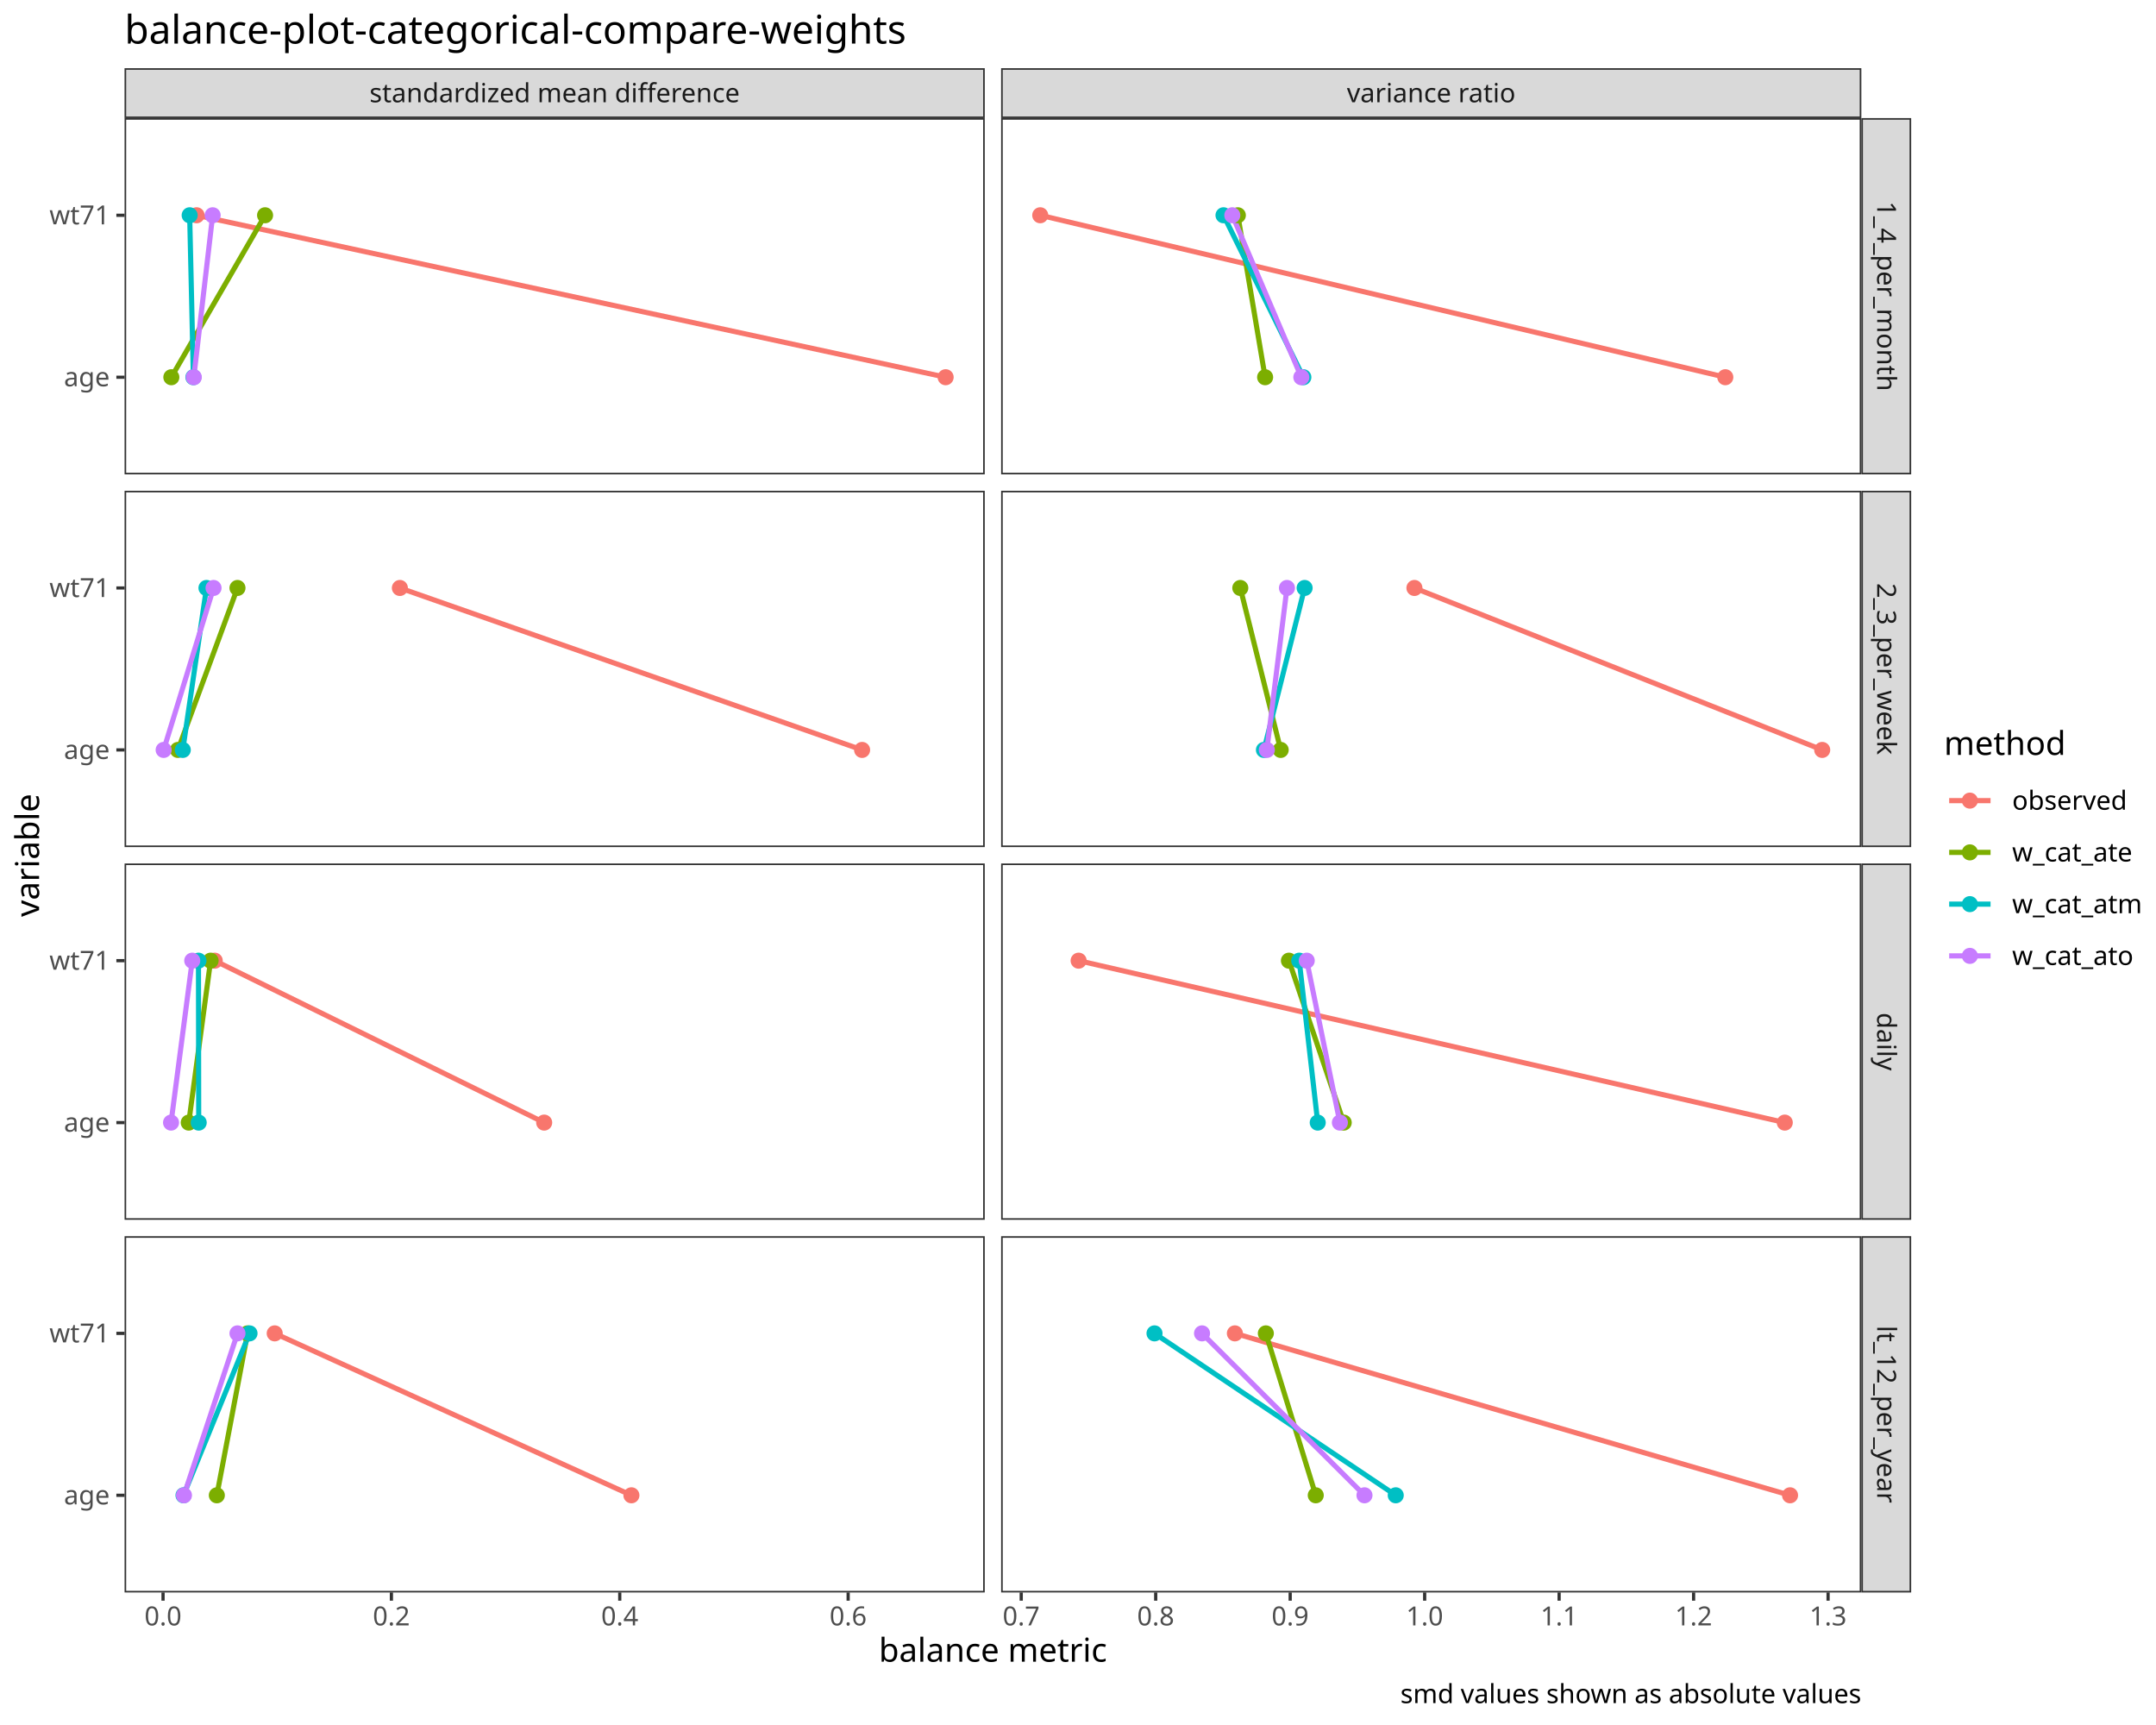
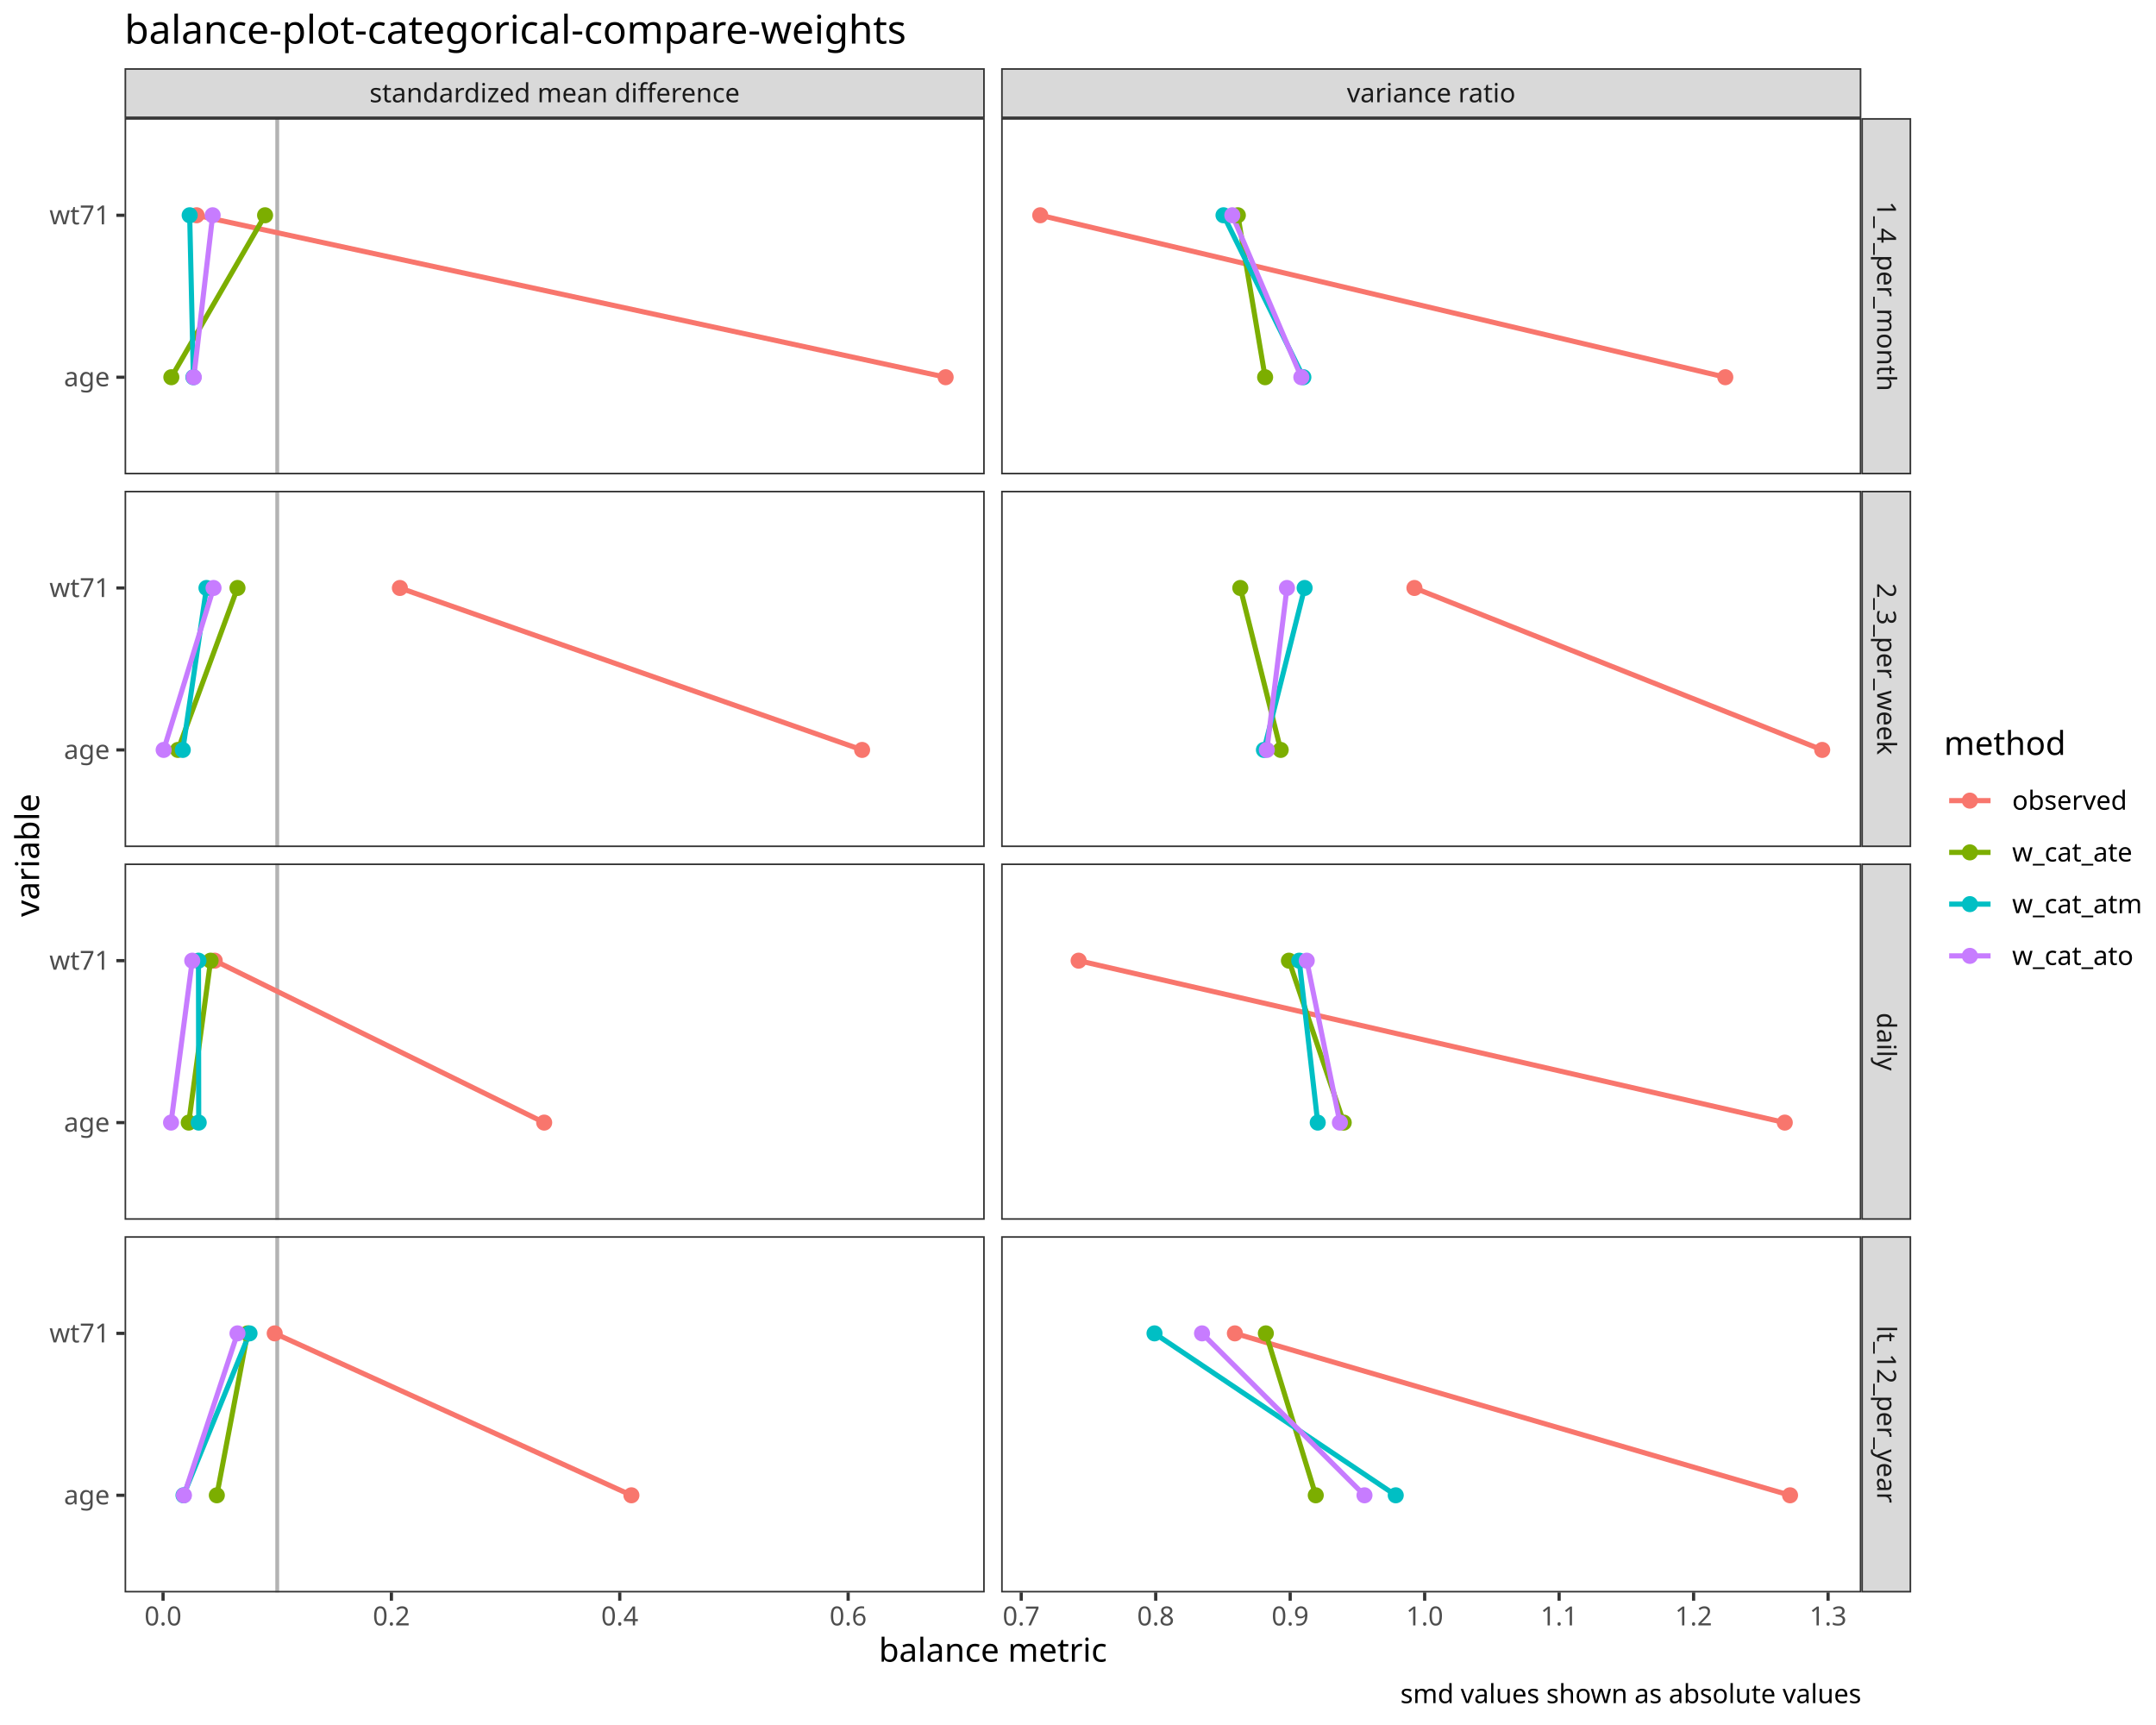
<svg xmlns="http://www.w3.org/2000/svg" class="svglite" data-engine-version="2.0" width="720.00pt" height="576.00pt" viewBox="0 0 720.00 576.00">
  <defs>
    <style type="text/css">
    .svglite line, .svglite polyline, .svglite polygon, .svglite path, .svglite rect, .svglite circle {
      fill: none;
      stroke: #000000;
      stroke-linecap: round;
      stroke-linejoin: round;
      stroke-miterlimit: 10.00;
    }
  </style>
  </defs>
  <rect width="100%" height="100%" style="stroke: none; fill: #FFFFFF;" />
  <defs>
    <clipPath id="cpMC4wMHw3MjAuMDB8MC4wMHw1NzYuMDA=">
      <rect x="0.00" y="0.00" width="720.00" height="576.00" />
    </clipPath>
  </defs>
  <g clip-path="url(#cpMC4wMHw3MjAuMDB8MC4wMHw1NzYuMDA=)">
    <rect x="0.00" y="0.00" width="720.00" height="576.00" style="stroke-width: 1.07; stroke: #FFFFFF; fill: #FFFFFF;" />
  </g>
  <defs>
    <clipPath id="cpNDEuNjB8MzI4Ljg1fDM5LjQzfDE1OC40MA==">
      <rect x="41.60" y="39.43" width="287.26" height="118.97" />
    </clipPath>
  </defs>
  <g clip-path="url(#cpNDEuNjB8MzI4Ljg1fDM5LjQzfDE1OC40MA==)">
    <rect x="41.60" y="39.43" width="287.26" height="118.97" style="stroke-width: 1.07; stroke: none; fill: #FFFFFF;" />
+     <line x1="92.58" y1="158.40" x2="92.58" y2="39.43" style="stroke-width: 1.28; stroke: #B3B3B3; stroke-linecap: butt;" />
    <polyline points="315.80,125.96 65.65,71.88 " style="stroke-width: 1.71; stroke: #F8766D; stroke-linecap: butt;" />
    <polyline points="57.22,125.96 88.52,71.88 " style="stroke-width: 1.71; stroke: #7CAE00; stroke-linecap: butt;" />
    <polyline points="64.58,125.96 63.34,71.88 " style="stroke-width: 1.71; stroke: #00BFC4; stroke-linecap: butt;" />
    <polyline points="64.72,125.96 71.02,71.88 " style="stroke-width: 1.71; stroke: #C77CFF; stroke-linecap: butt;" />
    <circle cx="315.80" cy="125.96" r="2.33" style="stroke-width: 0.71; stroke: #F8766D; fill: #F8766D;" />
    <circle cx="57.22" cy="125.96" r="2.33" style="stroke-width: 0.71; stroke: #7CAE00; fill: #7CAE00;" />
    <circle cx="64.58" cy="125.96" r="2.33" style="stroke-width: 0.71; stroke: #00BFC4; fill: #00BFC4;" />
    <circle cx="64.72" cy="125.96" r="2.33" style="stroke-width: 0.71; stroke: #C77CFF; fill: #C77CFF;" />
    <circle cx="65.65" cy="71.88" r="2.33" style="stroke-width: 0.71; stroke: #F8766D; fill: #F8766D;" />
    <circle cx="88.52" cy="71.88" r="2.33" style="stroke-width: 0.71; stroke: #7CAE00; fill: #7CAE00;" />
    <circle cx="63.34" cy="71.88" r="2.33" style="stroke-width: 0.71; stroke: #00BFC4; fill: #00BFC4;" />
    <circle cx="71.02" cy="71.88" r="2.33" style="stroke-width: 0.71; stroke: #C77CFF; fill: #C77CFF;" />
    <rect x="41.60" y="39.43" width="287.26" height="118.97" style="stroke-width: 1.07; stroke: #333333;" />
  </g>
  <g clip-path="url(#cpMC4wMHw3MjAuMDB8MC4wMHw1NzYuMDA=)">
</g>
  <defs>
    <clipPath id="cpNDEuNjB8MzI4Ljg1fDE2My44OHwyODIuODU=">
      <rect x="41.60" y="163.88" width="287.26" height="118.97" />
    </clipPath>
  </defs>
  <g clip-path="url(#cpNDEuNjB8MzI4Ljg1fDE2My44OHwyODIuODU=)">
    <rect x="41.60" y="163.88" width="287.26" height="118.97" style="stroke-width: 1.07; stroke: none; fill: #FFFFFF;" />
+     <line x1="92.58" y1="282.85" x2="92.58" y2="163.88" style="stroke-width: 1.28; stroke: #B3B3B3; stroke-linecap: butt;" />
    <polyline points="287.90,250.41 133.54,196.33 " style="stroke-width: 1.71; stroke: #F8766D; stroke-linecap: butt;" />
    <polyline points="59.41,250.41 79.31,196.33 " style="stroke-width: 1.71; stroke: #7CAE00; stroke-linecap: butt;" />
    <polyline points="61.04,250.41 68.95,196.33 " style="stroke-width: 1.71; stroke: #00BFC4; stroke-linecap: butt;" />
    <polyline points="54.65,250.41 71.31,196.33 " style="stroke-width: 1.71; stroke: #C77CFF; stroke-linecap: butt;" />
    <circle cx="287.90" cy="250.41" r="2.33" style="stroke-width: 0.71; stroke: #F8766D; fill: #F8766D;" />
    <circle cx="59.41" cy="250.41" r="2.33" style="stroke-width: 0.71; stroke: #7CAE00; fill: #7CAE00;" />
    <circle cx="61.04" cy="250.41" r="2.33" style="stroke-width: 0.71; stroke: #00BFC4; fill: #00BFC4;" />
    <circle cx="54.65" cy="250.41" r="2.33" style="stroke-width: 0.71; stroke: #C77CFF; fill: #C77CFF;" />
    <circle cx="133.54" cy="196.33" r="2.33" style="stroke-width: 0.71; stroke: #F8766D; fill: #F8766D;" />
    <circle cx="79.31" cy="196.33" r="2.33" style="stroke-width: 0.71; stroke: #7CAE00; fill: #7CAE00;" />
    <circle cx="68.95" cy="196.33" r="2.33" style="stroke-width: 0.71; stroke: #00BFC4; fill: #00BFC4;" />
    <circle cx="71.31" cy="196.33" r="2.33" style="stroke-width: 0.71; stroke: #C77CFF; fill: #C77CFF;" />
    <rect x="41.60" y="163.88" width="287.26" height="118.97" style="stroke-width: 1.07; stroke: #333333;" />
  </g>
  <g clip-path="url(#cpMC4wMHw3MjAuMDB8MC4wMHw1NzYuMDA=)">
</g>
  <defs>
    <clipPath id="cpNDEuNjB8MzI4Ljg1fDI4OC4zM3w0MDcuMzA=">
      <rect x="41.60" y="288.33" width="287.26" height="118.97" />
    </clipPath>
  </defs>
  <g clip-path="url(#cpNDEuNjB8MzI4Ljg1fDI4OC4zM3w0MDcuMzA=)">
    <rect x="41.60" y="288.33" width="287.26" height="118.97" style="stroke-width: 1.07; stroke: none; fill: #FFFFFF;" />
+     <line x1="92.58" y1="407.30" x2="92.58" y2="288.33" style="stroke-width: 1.28; stroke: #B3B3B3; stroke-linecap: butt;" />
    <polyline points="181.73,374.85 71.71,320.78 " style="stroke-width: 1.71; stroke: #F8766D; stroke-linecap: butt;" />
    <polyline points="63.03,374.85 70.33,320.78 " style="stroke-width: 1.71; stroke: #7CAE00; stroke-linecap: butt;" />
    <polyline points="66.36,374.85 66.28,320.78 " style="stroke-width: 1.71; stroke: #00BFC4; stroke-linecap: butt;" />
    <polyline points="57.12,374.85 64.20,320.78 " style="stroke-width: 1.71; stroke: #C77CFF; stroke-linecap: butt;" />
    <circle cx="181.73" cy="374.85" r="2.33" style="stroke-width: 0.71; stroke: #F8766D; fill: #F8766D;" />
    <circle cx="63.03" cy="374.85" r="2.33" style="stroke-width: 0.71; stroke: #7CAE00; fill: #7CAE00;" />
    <circle cx="66.36" cy="374.85" r="2.33" style="stroke-width: 0.71; stroke: #00BFC4; fill: #00BFC4;" />
    <circle cx="57.12" cy="374.85" r="2.33" style="stroke-width: 0.71; stroke: #C77CFF; fill: #C77CFF;" />
    <circle cx="71.71" cy="320.78" r="2.33" style="stroke-width: 0.71; stroke: #F8766D; fill: #F8766D;" />
    <circle cx="70.33" cy="320.78" r="2.33" style="stroke-width: 0.71; stroke: #7CAE00; fill: #7CAE00;" />
    <circle cx="66.28" cy="320.78" r="2.33" style="stroke-width: 0.71; stroke: #00BFC4; fill: #00BFC4;" />
    <circle cx="64.20" cy="320.78" r="2.33" style="stroke-width: 0.71; stroke: #C77CFF; fill: #C77CFF;" />
    <rect x="41.60" y="288.33" width="287.26" height="118.97" style="stroke-width: 1.07; stroke: #333333;" />
  </g>
  <g clip-path="url(#cpMC4wMHw3MjAuMDB8MC4wMHw1NzYuMDA=)">
</g>
  <defs>
    <clipPath id="cpNDEuNjB8MzI4Ljg1fDQxMi43OHw1MzEuNzU=">
      <rect x="41.60" y="412.78" width="287.26" height="118.97" />
    </clipPath>
  </defs>
  <g clip-path="url(#cpNDEuNjB8MzI4Ljg1fDQxMi43OHw1MzEuNzU=)">
    <rect x="41.60" y="412.78" width="287.26" height="118.97" style="stroke-width: 1.07; stroke: none; fill: #FFFFFF;" />
+     <line x1="92.58" y1="531.75" x2="92.58" y2="412.78" style="stroke-width: 1.28; stroke: #B3B3B3; stroke-linecap: butt;" />
    <polyline points="210.86,499.30 91.74,445.23 " style="stroke-width: 1.71; stroke: #F8766D; stroke-linecap: butt;" />
    <polyline points="72.41,499.30 82.67,445.23 " style="stroke-width: 1.71; stroke: #7CAE00; stroke-linecap: butt;" />
    <polyline points="61.28,499.30 83.33,445.23 " style="stroke-width: 1.71; stroke: #00BFC4; stroke-linecap: butt;" />
    <polyline points="61.43,499.30 79.31,445.23 " style="stroke-width: 1.71; stroke: #C77CFF; stroke-linecap: butt;" />
    <circle cx="210.86" cy="499.30" r="2.33" style="stroke-width: 0.71; stroke: #F8766D; fill: #F8766D;" />
    <circle cx="72.41" cy="499.30" r="2.33" style="stroke-width: 0.71; stroke: #7CAE00; fill: #7CAE00;" />
    <circle cx="61.28" cy="499.30" r="2.33" style="stroke-width: 0.71; stroke: #00BFC4; fill: #00BFC4;" />
    <circle cx="61.43" cy="499.30" r="2.33" style="stroke-width: 0.71; stroke: #C77CFF; fill: #C77CFF;" />
    <circle cx="91.74" cy="445.23" r="2.33" style="stroke-width: 0.71; stroke: #F8766D; fill: #F8766D;" />
    <circle cx="82.67" cy="445.23" r="2.33" style="stroke-width: 0.71; stroke: #7CAE00; fill: #7CAE00;" />
    <circle cx="83.33" cy="445.23" r="2.33" style="stroke-width: 0.71; stroke: #00BFC4; fill: #00BFC4;" />
    <circle cx="79.31" cy="445.23" r="2.33" style="stroke-width: 0.71; stroke: #C77CFF; fill: #C77CFF;" />
    <rect x="41.60" y="412.78" width="287.26" height="118.97" style="stroke-width: 1.07; stroke: #333333;" />
  </g>
  <g clip-path="url(#cpMC4wMHw3MjAuMDB8MC4wMHw1NzYuMDA=)">
</g>
  <defs>
    <clipPath id="cpMzM0LjMzfDYyMS41OXwzOS40M3wxNTguNDA=">
      <rect x="334.33" y="39.43" width="287.26" height="118.97" />
    </clipPath>
  </defs>
  <g clip-path="url(#cpMzM0LjMzfDYyMS41OXwzOS40M3wxNTguNDA=)">
    <rect x="334.33" y="39.43" width="287.26" height="118.97" style="stroke-width: 1.07; stroke: none; fill: #FFFFFF;" />
    <polyline points="576.17,125.96 347.39,71.88 " style="stroke-width: 1.71; stroke: #F8766D; stroke-linecap: butt;" />
    <polyline points="422.49,125.96 413.38,71.88 " style="stroke-width: 1.71; stroke: #7CAE00; stroke-linecap: butt;" />
    <polyline points="435.26,125.96 408.59,71.88 " style="stroke-width: 1.71; stroke: #00BFC4; stroke-linecap: butt;" />
    <polyline points="434.58,125.96 411.53,71.88 " style="stroke-width: 1.71; stroke: #C77CFF; stroke-linecap: butt;" />
    <circle cx="576.17" cy="125.96" r="2.33" style="stroke-width: 0.71; stroke: #F8766D; fill: #F8766D;" />
    <circle cx="422.49" cy="125.96" r="2.33" style="stroke-width: 0.71; stroke: #7CAE00; fill: #7CAE00;" />
    <circle cx="435.26" cy="125.96" r="2.33" style="stroke-width: 0.71; stroke: #00BFC4; fill: #00BFC4;" />
    <circle cx="434.58" cy="125.96" r="2.33" style="stroke-width: 0.71; stroke: #C77CFF; fill: #C77CFF;" />
    <circle cx="347.39" cy="71.88" r="2.33" style="stroke-width: 0.71; stroke: #F8766D; fill: #F8766D;" />
    <circle cx="413.38" cy="71.88" r="2.33" style="stroke-width: 0.71; stroke: #7CAE00; fill: #7CAE00;" />
    <circle cx="408.59" cy="71.88" r="2.33" style="stroke-width: 0.71; stroke: #00BFC4; fill: #00BFC4;" />
    <circle cx="411.53" cy="71.88" r="2.33" style="stroke-width: 0.71; stroke: #C77CFF; fill: #C77CFF;" />
    <rect x="334.33" y="39.43" width="287.26" height="118.97" style="stroke-width: 1.07; stroke: #333333;" />
  </g>
  <g clip-path="url(#cpMC4wMHw3MjAuMDB8MC4wMHw1NzYuMDA=)">
</g>
  <defs>
    <clipPath id="cpMzM0LjMzfDYyMS41OXwxNjMuODh8MjgyLjg1">
      <rect x="334.33" y="163.88" width="287.26" height="118.97" />
    </clipPath>
  </defs>
  <g clip-path="url(#cpMzM0LjMzfDYyMS41OXwxNjMuODh8MjgyLjg1)">
    <rect x="334.33" y="163.88" width="287.26" height="118.97" style="stroke-width: 1.07; stroke: none; fill: #FFFFFF;" />
    <polyline points="608.53,250.41 472.35,196.33 " style="stroke-width: 1.71; stroke: #F8766D; stroke-linecap: butt;" />
    <polyline points="427.69,250.41 414.20,196.33 " style="stroke-width: 1.71; stroke: #7CAE00; stroke-linecap: butt;" />
    <polyline points="422.09,250.41 435.68,196.33 " style="stroke-width: 1.71; stroke: #00BFC4; stroke-linecap: butt;" />
    <polyline points="423.06,250.41 429.78,196.33 " style="stroke-width: 1.71; stroke: #C77CFF; stroke-linecap: butt;" />
    <circle cx="608.53" cy="250.41" r="2.33" style="stroke-width: 0.71; stroke: #F8766D; fill: #F8766D;" />
    <circle cx="427.69" cy="250.41" r="2.33" style="stroke-width: 0.71; stroke: #7CAE00; fill: #7CAE00;" />
    <circle cx="422.09" cy="250.41" r="2.33" style="stroke-width: 0.71; stroke: #00BFC4; fill: #00BFC4;" />
    <circle cx="423.06" cy="250.41" r="2.33" style="stroke-width: 0.71; stroke: #C77CFF; fill: #C77CFF;" />
    <circle cx="472.35" cy="196.33" r="2.33" style="stroke-width: 0.71; stroke: #F8766D; fill: #F8766D;" />
    <circle cx="414.20" cy="196.33" r="2.33" style="stroke-width: 0.71; stroke: #7CAE00; fill: #7CAE00;" />
    <circle cx="435.68" cy="196.33" r="2.33" style="stroke-width: 0.71; stroke: #00BFC4; fill: #00BFC4;" />
    <circle cx="429.78" cy="196.33" r="2.33" style="stroke-width: 0.71; stroke: #C77CFF; fill: #C77CFF;" />
    <rect x="334.33" y="163.88" width="287.26" height="118.97" style="stroke-width: 1.07; stroke: #333333;" />
  </g>
  <g clip-path="url(#cpMC4wMHw3MjAuMDB8MC4wMHw1NzYuMDA=)">
</g>
  <defs>
    <clipPath id="cpMzM0LjMzfDYyMS41OXwyODguMzN8NDA3LjMw">
      <rect x="334.33" y="288.33" width="287.26" height="118.97" />
    </clipPath>
  </defs>
  <g clip-path="url(#cpMzM0LjMzfDYyMS41OXwyODguMzN8NDA3LjMw)">
    <rect x="334.33" y="288.33" width="287.26" height="118.97" style="stroke-width: 1.07; stroke: none; fill: #FFFFFF;" />
    <polyline points="596.03,374.85 360.21,320.78 " style="stroke-width: 1.71; stroke: #F8766D; stroke-linecap: butt;" />
    <polyline points="448.74,374.85 430.44,320.78 " style="stroke-width: 1.71; stroke: #7CAE00; stroke-linecap: butt;" />
    <polyline points="440.06,374.85 433.88,320.78 " style="stroke-width: 1.71; stroke: #00BFC4; stroke-linecap: butt;" />
    <polyline points="447.46,374.85 436.39,320.78 " style="stroke-width: 1.71; stroke: #C77CFF; stroke-linecap: butt;" />
    <circle cx="596.03" cy="374.85" r="2.33" style="stroke-width: 0.71; stroke: #F8766D; fill: #F8766D;" />
    <circle cx="448.74" cy="374.85" r="2.33" style="stroke-width: 0.71; stroke: #7CAE00; fill: #7CAE00;" />
    <circle cx="440.06" cy="374.85" r="2.33" style="stroke-width: 0.71; stroke: #00BFC4; fill: #00BFC4;" />
    <circle cx="447.46" cy="374.85" r="2.33" style="stroke-width: 0.71; stroke: #C77CFF; fill: #C77CFF;" />
    <circle cx="360.21" cy="320.78" r="2.33" style="stroke-width: 0.71; stroke: #F8766D; fill: #F8766D;" />
    <circle cx="430.44" cy="320.78" r="2.33" style="stroke-width: 0.71; stroke: #7CAE00; fill: #7CAE00;" />
    <circle cx="433.88" cy="320.78" r="2.33" style="stroke-width: 0.71; stroke: #00BFC4; fill: #00BFC4;" />
    <circle cx="436.39" cy="320.78" r="2.33" style="stroke-width: 0.71; stroke: #C77CFF; fill: #C77CFF;" />
    <rect x="334.33" y="288.33" width="287.26" height="118.97" style="stroke-width: 1.07; stroke: #333333;" />
  </g>
  <g clip-path="url(#cpMC4wMHw3MjAuMDB8MC4wMHw1NzYuMDA=)">
</g>
  <defs>
    <clipPath id="cpMzM0LjMzfDYyMS41OXw0MTIuNzh8NTMxLjc1">
      <rect x="334.33" y="412.78" width="287.26" height="118.97" />
    </clipPath>
  </defs>
  <g clip-path="url(#cpMzM0LjMzfDYyMS41OXw0MTIuNzh8NTMxLjc1)">
    <rect x="334.33" y="412.78" width="287.26" height="118.97" style="stroke-width: 1.07; stroke: none; fill: #FFFFFF;" />
    <polyline points="597.79,499.30 412.39,445.23 " style="stroke-width: 1.71; stroke: #F8766D; stroke-linecap: butt;" />
    <polyline points="439.40,499.30 422.73,445.23 " style="stroke-width: 1.71; stroke: #7CAE00; stroke-linecap: butt;" />
    <polyline points="466.11,499.30 385.55,445.23 " style="stroke-width: 1.71; stroke: #00BFC4; stroke-linecap: butt;" />
    <polyline points="455.67,499.30 401.42,445.23 " style="stroke-width: 1.71; stroke: #C77CFF; stroke-linecap: butt;" />
    <circle cx="597.79" cy="499.30" r="2.33" style="stroke-width: 0.71; stroke: #F8766D; fill: #F8766D;" />
    <circle cx="439.40" cy="499.30" r="2.33" style="stroke-width: 0.71; stroke: #7CAE00; fill: #7CAE00;" />
    <circle cx="466.11" cy="499.30" r="2.33" style="stroke-width: 0.71; stroke: #00BFC4; fill: #00BFC4;" />
    <circle cx="455.67" cy="499.30" r="2.33" style="stroke-width: 0.71; stroke: #C77CFF; fill: #C77CFF;" />
    <circle cx="412.39" cy="445.23" r="2.33" style="stroke-width: 0.71; stroke: #F8766D; fill: #F8766D;" />
    <circle cx="422.73" cy="445.23" r="2.33" style="stroke-width: 0.71; stroke: #7CAE00; fill: #7CAE00;" />
    <circle cx="385.55" cy="445.23" r="2.33" style="stroke-width: 0.71; stroke: #00BFC4; fill: #00BFC4;" />
    <circle cx="401.42" cy="445.23" r="2.33" style="stroke-width: 0.71; stroke: #C77CFF; fill: #C77CFF;" />
    <rect x="334.33" y="412.78" width="287.26" height="118.97" style="stroke-width: 1.07; stroke: #333333;" />
  </g>
  <g clip-path="url(#cpMC4wMHw3MjAuMDB8MC4wMHw1NzYuMDA=)">
</g>
  <defs>
    <clipPath id="cpNDEuNjB8MzI4Ljg1fDIyLjc4fDM5LjQz">
      <rect x="41.60" y="22.78" width="287.26" height="16.65" />
    </clipPath>
  </defs>
  <g clip-path="url(#cpNDEuNjB8MzI4Ljg1fDIyLjc4fDM5LjQz)">
    <rect x="41.60" y="22.78" width="287.26" height="16.65" style="stroke-width: 1.07; stroke: #333333; fill: #D9D9D9;" />
    <text x="185.22" y="34.14" text-anchor="middle" style="font-size: 8.80px; fill: #1A1A1A; font-family: sans;" textLength="115.95px" lengthAdjust="spacingAndGlyphs">standardized mean difference</text>
  </g>
  <g clip-path="url(#cpMC4wMHw3MjAuMDB8MC4wMHw1NzYuMDA=)">
</g>
  <defs>
    <clipPath id="cpMzM0LjMzfDYyMS41OXwyMi43OHwzOS40Mw==">
      <rect x="334.33" y="22.78" width="287.26" height="16.65" />
    </clipPath>
  </defs>
  <g clip-path="url(#cpMzM0LjMzfDYyMS41OXwyMi43OHwzOS40Mw==)">
    <rect x="334.33" y="22.78" width="287.26" height="16.65" style="stroke-width: 1.07; stroke: #333333; fill: #D9D9D9;" />
    <text x="477.96" y="34.14" text-anchor="middle" style="font-size: 8.80px; fill: #1A1A1A; font-family: sans;" textLength="52.83px" lengthAdjust="spacingAndGlyphs">variance ratio</text>
  </g>
  <g clip-path="url(#cpMC4wMHw3MjAuMDB8MC4wMHw1NzYuMDA=)">
</g>
  <defs>
    <clipPath id="cpNjIxLjU5fDYzOC4yNHwzOS40M3wxNTguNDA=">
      <rect x="621.59" y="39.43" width="16.65" height="118.97" />
    </clipPath>
  </defs>
  <g clip-path="url(#cpNjIxLjU5fDYzOC4yNHwzOS40M3wxNTguNDA=)">
    <rect x="621.59" y="39.43" width="16.65" height="118.97" style="stroke-width: 1.07; stroke: #333333; fill: #D9D9D9;" />
    <text transform="translate(626.89,98.92) rotate(90)" text-anchor="middle" style="font-size: 8.80px; fill: #1A1A1A; font-family: sans;" textLength="61.65px" lengthAdjust="spacingAndGlyphs">1_4_per_month</text>
  </g>
  <g clip-path="url(#cpMC4wMHw3MjAuMDB8MC4wMHw1NzYuMDA=)">
</g>
  <defs>
    <clipPath id="cpNjIxLjU5fDYzOC4yNHwxNjMuODh8MjgyLjg1">
      <rect x="621.59" y="163.88" width="16.65" height="118.97" />
    </clipPath>
  </defs>
  <g clip-path="url(#cpNjIxLjU5fDYzOC4yNHwxNjMuODh8MjgyLjg1)">
    <rect x="621.59" y="163.88" width="16.65" height="118.97" style="stroke-width: 1.07; stroke: #333333; fill: #D9D9D9;" />
    <text transform="translate(626.89,223.37) rotate(90)" text-anchor="middle" style="font-size: 8.80px; fill: #1A1A1A; font-family: sans;" textLength="57.74px" lengthAdjust="spacingAndGlyphs">2_3_per_week</text>
  </g>
  <g clip-path="url(#cpMC4wMHw3MjAuMDB8MC4wMHw1NzYuMDA=)">
</g>
  <defs>
    <clipPath id="cpNjIxLjU5fDYzOC4yNHwyODguMzN8NDA3LjMw">
      <rect x="621.59" y="288.33" width="16.65" height="118.97" />
    </clipPath>
  </defs>
  <g clip-path="url(#cpNjIxLjU5fDYzOC4yNHwyODguMzN8NDA3LjMw)">
    <rect x="621.59" y="288.33" width="16.65" height="118.97" style="stroke-width: 1.07; stroke: #333333; fill: #D9D9D9;" />
    <text transform="translate(626.89,347.82) rotate(90)" text-anchor="middle" style="font-size: 8.80px; fill: #1A1A1A; font-family: sans;" textLength="18.10px" lengthAdjust="spacingAndGlyphs">daily</text>
  </g>
  <g clip-path="url(#cpMC4wMHw3MjAuMDB8MC4wMHw1NzYuMDA=)">
</g>
  <defs>
    <clipPath id="cpNjIxLjU5fDYzOC4yNHw0MTIuNzh8NTMxLjc1">
      <rect x="621.59" y="412.78" width="16.65" height="118.97" />
    </clipPath>
  </defs>
  <g clip-path="url(#cpNjIxLjU5fDYzOC4yNHw0MTIuNzh8NTMxLjc1)">
    <rect x="621.59" y="412.78" width="16.65" height="118.97" style="stroke-width: 1.07; stroke: #333333; fill: #D9D9D9;" />
    <text transform="translate(626.89,472.27) rotate(90)" text-anchor="middle" style="font-size: 8.80px; fill: #1A1A1A; font-family: sans;" textLength="58.71px" lengthAdjust="spacingAndGlyphs">lt_12_per_year</text>
  </g>
  <g clip-path="url(#cpMC4wMHw3MjAuMDB8MC4wMHw1NzYuMDA=)">
    <polyline points="54.45,534.49 54.45,531.75 " style="stroke-width: 1.07; stroke: #333333; stroke-linecap: butt;" />
    <polyline points="130.71,534.49 130.71,531.75 " style="stroke-width: 1.07; stroke: #333333; stroke-linecap: butt;" />
    <polyline points="206.97,534.49 206.97,531.75 " style="stroke-width: 1.07; stroke: #333333; stroke-linecap: butt;" />
    <polyline points="283.24,534.49 283.24,531.75 " style="stroke-width: 1.07; stroke: #333333; stroke-linecap: butt;" />
    <text x="54.45" y="542.74" text-anchor="middle" style="font-size: 8.80px; fill: #4D4D4D; font-family: sans;" textLength="12.23px" lengthAdjust="spacingAndGlyphs">0.0</text>
    <text x="130.71" y="542.74" text-anchor="middle" style="font-size: 8.80px; fill: #4D4D4D; font-family: sans;" textLength="12.23px" lengthAdjust="spacingAndGlyphs">0.2</text>
    <text x="206.97" y="542.74" text-anchor="middle" style="font-size: 8.80px; fill: #4D4D4D; font-family: sans;" textLength="12.23px" lengthAdjust="spacingAndGlyphs">0.4</text>
    <text x="283.24" y="542.74" text-anchor="middle" style="font-size: 8.80px; fill: #4D4D4D; font-family: sans;" textLength="12.23px" lengthAdjust="spacingAndGlyphs">0.6</text>
    <polyline points="341.04,534.49 341.04,531.75 " style="stroke-width: 1.07; stroke: #333333; stroke-linecap: butt;" />
    <polyline points="385.95,534.49 385.95,531.75 " style="stroke-width: 1.07; stroke: #333333; stroke-linecap: butt;" />
    <polyline points="430.86,534.49 430.86,531.75 " style="stroke-width: 1.07; stroke: #333333; stroke-linecap: butt;" />
    <polyline points="475.77,534.49 475.77,531.75 " style="stroke-width: 1.07; stroke: #333333; stroke-linecap: butt;" />
    <polyline points="520.67,534.49 520.67,531.75 " style="stroke-width: 1.07; stroke: #333333; stroke-linecap: butt;" />
    <polyline points="565.58,534.49 565.58,531.75 " style="stroke-width: 1.07; stroke: #333333; stroke-linecap: butt;" />
    <polyline points="610.49,534.49 610.49,531.75 " style="stroke-width: 1.07; stroke: #333333; stroke-linecap: butt;" />
    <text x="341.04" y="542.74" text-anchor="middle" style="font-size: 8.80px; fill: #4D4D4D; font-family: sans;" textLength="12.23px" lengthAdjust="spacingAndGlyphs">0.7</text>
    <text x="385.95" y="542.74" text-anchor="middle" style="font-size: 8.80px; fill: #4D4D4D; font-family: sans;" textLength="12.23px" lengthAdjust="spacingAndGlyphs">0.8</text>
    <text x="430.86" y="542.74" text-anchor="middle" style="font-size: 8.80px; fill: #4D4D4D; font-family: sans;" textLength="12.23px" lengthAdjust="spacingAndGlyphs">0.9</text>
    <text x="475.77" y="542.74" text-anchor="middle" style="font-size: 8.80px; fill: #4D4D4D; font-family: sans;" textLength="12.23px" lengthAdjust="spacingAndGlyphs">1.0</text>
    <text x="520.67" y="542.74" text-anchor="middle" style="font-size: 8.80px; fill: #4D4D4D; font-family: sans;" textLength="12.23px" lengthAdjust="spacingAndGlyphs">1.1</text>
    <text x="565.58" y="542.74" text-anchor="middle" style="font-size: 8.80px; fill: #4D4D4D; font-family: sans;" textLength="12.23px" lengthAdjust="spacingAndGlyphs">1.2</text>
    <text x="610.49" y="542.74" text-anchor="middle" style="font-size: 8.80px; fill: #4D4D4D; font-family: sans;" textLength="12.23px" lengthAdjust="spacingAndGlyphs">1.3</text>
    <text x="36.66" y="128.98" text-anchor="end" style="font-size: 8.80px; fill: #4D4D4D; font-family: sans;" textLength="14.68px" lengthAdjust="spacingAndGlyphs">age</text>
    <text x="36.66" y="74.91" text-anchor="end" style="font-size: 8.80px; fill: #4D4D4D; font-family: sans;" textLength="18.59px" lengthAdjust="spacingAndGlyphs">wt71</text>
    <polyline points="38.86,125.96 41.60,125.96 " style="stroke-width: 1.07; stroke: #333333; stroke-linecap: butt;" />
    <polyline points="38.86,71.88 41.60,71.88 " style="stroke-width: 1.07; stroke: #333333; stroke-linecap: butt;" />
    <text x="36.66" y="253.43" text-anchor="end" style="font-size: 8.80px; fill: #4D4D4D; font-family: sans;" textLength="14.68px" lengthAdjust="spacingAndGlyphs">age</text>
    <text x="36.66" y="199.36" text-anchor="end" style="font-size: 8.80px; fill: #4D4D4D; font-family: sans;" textLength="18.59px" lengthAdjust="spacingAndGlyphs">wt71</text>
    <polyline points="38.86,250.41 41.60,250.41 " style="stroke-width: 1.07; stroke: #333333; stroke-linecap: butt;" />
    <polyline points="38.86,196.33 41.60,196.33 " style="stroke-width: 1.07; stroke: #333333; stroke-linecap: butt;" />
    <text x="36.66" y="377.88" text-anchor="end" style="font-size: 8.80px; fill: #4D4D4D; font-family: sans;" textLength="14.68px" lengthAdjust="spacingAndGlyphs">age</text>
    <text x="36.66" y="323.81" text-anchor="end" style="font-size: 8.80px; fill: #4D4D4D; font-family: sans;" textLength="18.59px" lengthAdjust="spacingAndGlyphs">wt71</text>
    <polyline points="38.86,374.85 41.60,374.85 " style="stroke-width: 1.07; stroke: #333333; stroke-linecap: butt;" />
    <polyline points="38.86,320.78 41.60,320.78 " style="stroke-width: 1.07; stroke: #333333; stroke-linecap: butt;" />
    <text x="36.66" y="502.33" text-anchor="end" style="font-size: 8.80px; fill: #4D4D4D; font-family: sans;" textLength="14.68px" lengthAdjust="spacingAndGlyphs">age</text>
    <text x="36.66" y="448.25" text-anchor="end" style="font-size: 8.80px; fill: #4D4D4D; font-family: sans;" textLength="18.59px" lengthAdjust="spacingAndGlyphs">wt71</text>
    <polyline points="38.86,499.30 41.60,499.30 " style="stroke-width: 1.07; stroke: #333333; stroke-linecap: butt;" />
    <polyline points="38.86,445.23 41.60,445.23 " style="stroke-width: 1.07; stroke: #333333; stroke-linecap: butt;" />
    <text x="331.59" y="554.87" text-anchor="middle" style="font-size: 11.00px; font-family: sans;" textLength="71.54px" lengthAdjust="spacingAndGlyphs">balance metric</text>
    <text transform="translate(13.05,285.59) rotate(-90)" text-anchor="middle" style="font-size: 11.00px; font-family: sans;" textLength="38.52px" lengthAdjust="spacingAndGlyphs">variable</text>
    <rect x="649.20" y="243.37" width="65.32" height="84.45" style="stroke-width: 1.07; stroke: none; fill: #FFFFFF;" />
    <text x="649.20" y="252.08" style="font-size: 11.00px; font-family: sans;" textLength="36.70px" lengthAdjust="spacingAndGlyphs">method</text>
    <rect x="649.20" y="258.70" width="17.28" height="17.28" style="stroke-width: 1.07; stroke: none; fill: #FFFFFF;" />
    <line x1="650.93" y1="267.34" x2="664.75" y2="267.34" style="stroke-width: 1.71; stroke: #F8766D; stroke-linecap: butt;" />
    <circle cx="657.84" cy="267.34" r="2.33" style="stroke-width: 0.71; stroke: #F8766D; fill: #F8766D;" />
    <rect x="649.20" y="275.98" width="17.28" height="17.28" style="stroke-width: 1.07; stroke: none; fill: #FFFFFF;" />
    <line x1="650.93" y1="284.62" x2="664.75" y2="284.62" style="stroke-width: 1.71; stroke: #7CAE00; stroke-linecap: butt;" />
    <circle cx="657.84" cy="284.62" r="2.33" style="stroke-width: 0.71; stroke: #7CAE00; fill: #7CAE00;" />
    <rect x="649.20" y="293.26" width="17.28" height="17.28" style="stroke-width: 1.07; stroke: none; fill: #FFFFFF;" />
    <line x1="650.93" y1="301.90" x2="664.75" y2="301.90" style="stroke-width: 1.71; stroke: #00BFC4; stroke-linecap: butt;" />
    <circle cx="657.84" cy="301.90" r="2.33" style="stroke-width: 0.71; stroke: #00BFC4; fill: #00BFC4;" />
    <rect x="649.20" y="310.54" width="17.28" height="17.28" style="stroke-width: 1.07; stroke: none; fill: #FFFFFF;" />
    <line x1="650.93" y1="319.18" x2="664.75" y2="319.18" style="stroke-width: 1.71; stroke: #C77CFF; stroke-linecap: butt;" />
    <circle cx="657.84" cy="319.18" r="2.33" style="stroke-width: 0.71; stroke: #C77CFF; fill: #C77CFF;" />
    <text x="671.96" y="270.37" style="font-size: 8.80px; font-family: sans;" textLength="36.21px" lengthAdjust="spacingAndGlyphs">observed</text>
    <text x="671.96" y="287.65" style="font-size: 8.80px; font-family: sans;" textLength="40.12px" lengthAdjust="spacingAndGlyphs">w_cat_ate</text>
    <text x="671.96" y="304.93" style="font-size: 8.80px; font-family: sans;" textLength="42.56px" lengthAdjust="spacingAndGlyphs">w_cat_atm</text>
    <text x="671.96" y="322.21" style="font-size: 8.80px; font-family: sans;" textLength="40.12px" lengthAdjust="spacingAndGlyphs">w_cat_ato</text>
    <text x="41.60" y="14.56" style="font-size: 13.20px; font-family: sans;" textLength="245.08px" lengthAdjust="spacingAndGlyphs">balance-plot-categorical-compare-weights</text>
    <text x="621.59" y="568.69" text-anchor="end" style="font-size: 8.80px; font-family: sans;" textLength="147.76px" lengthAdjust="spacingAndGlyphs">smd values shown as absolute values</text>
  </g>
</svg>
